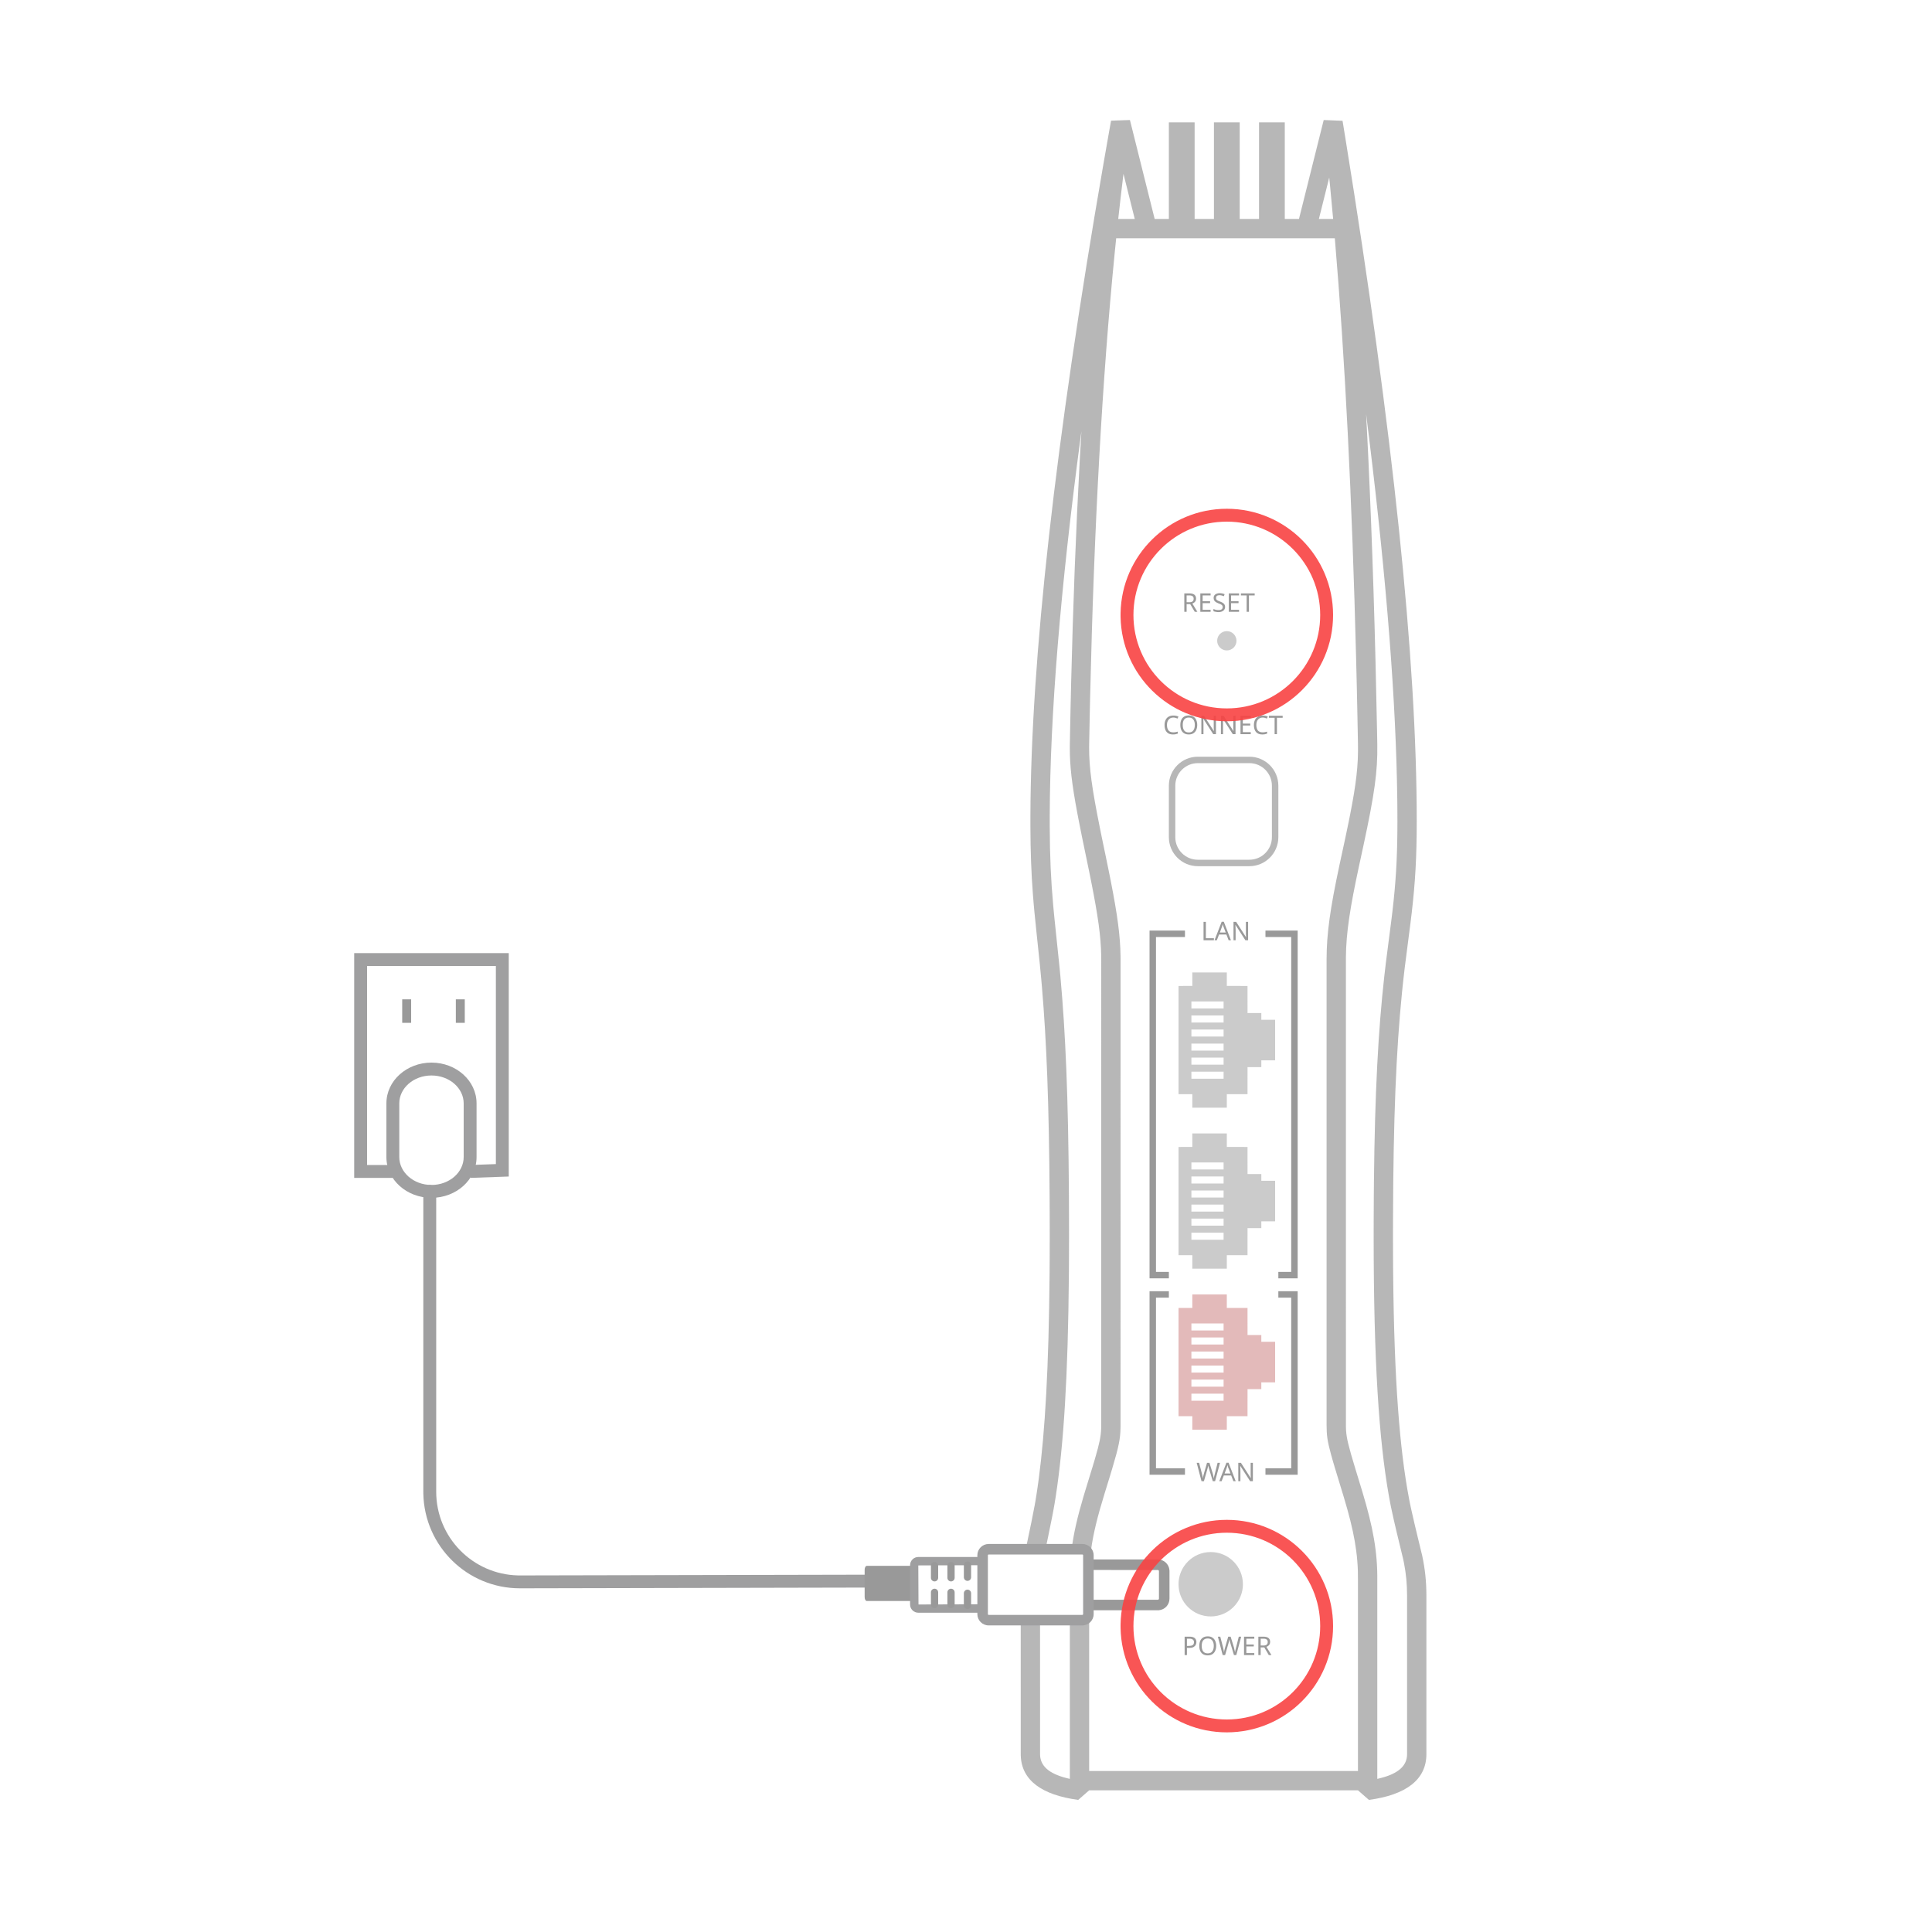
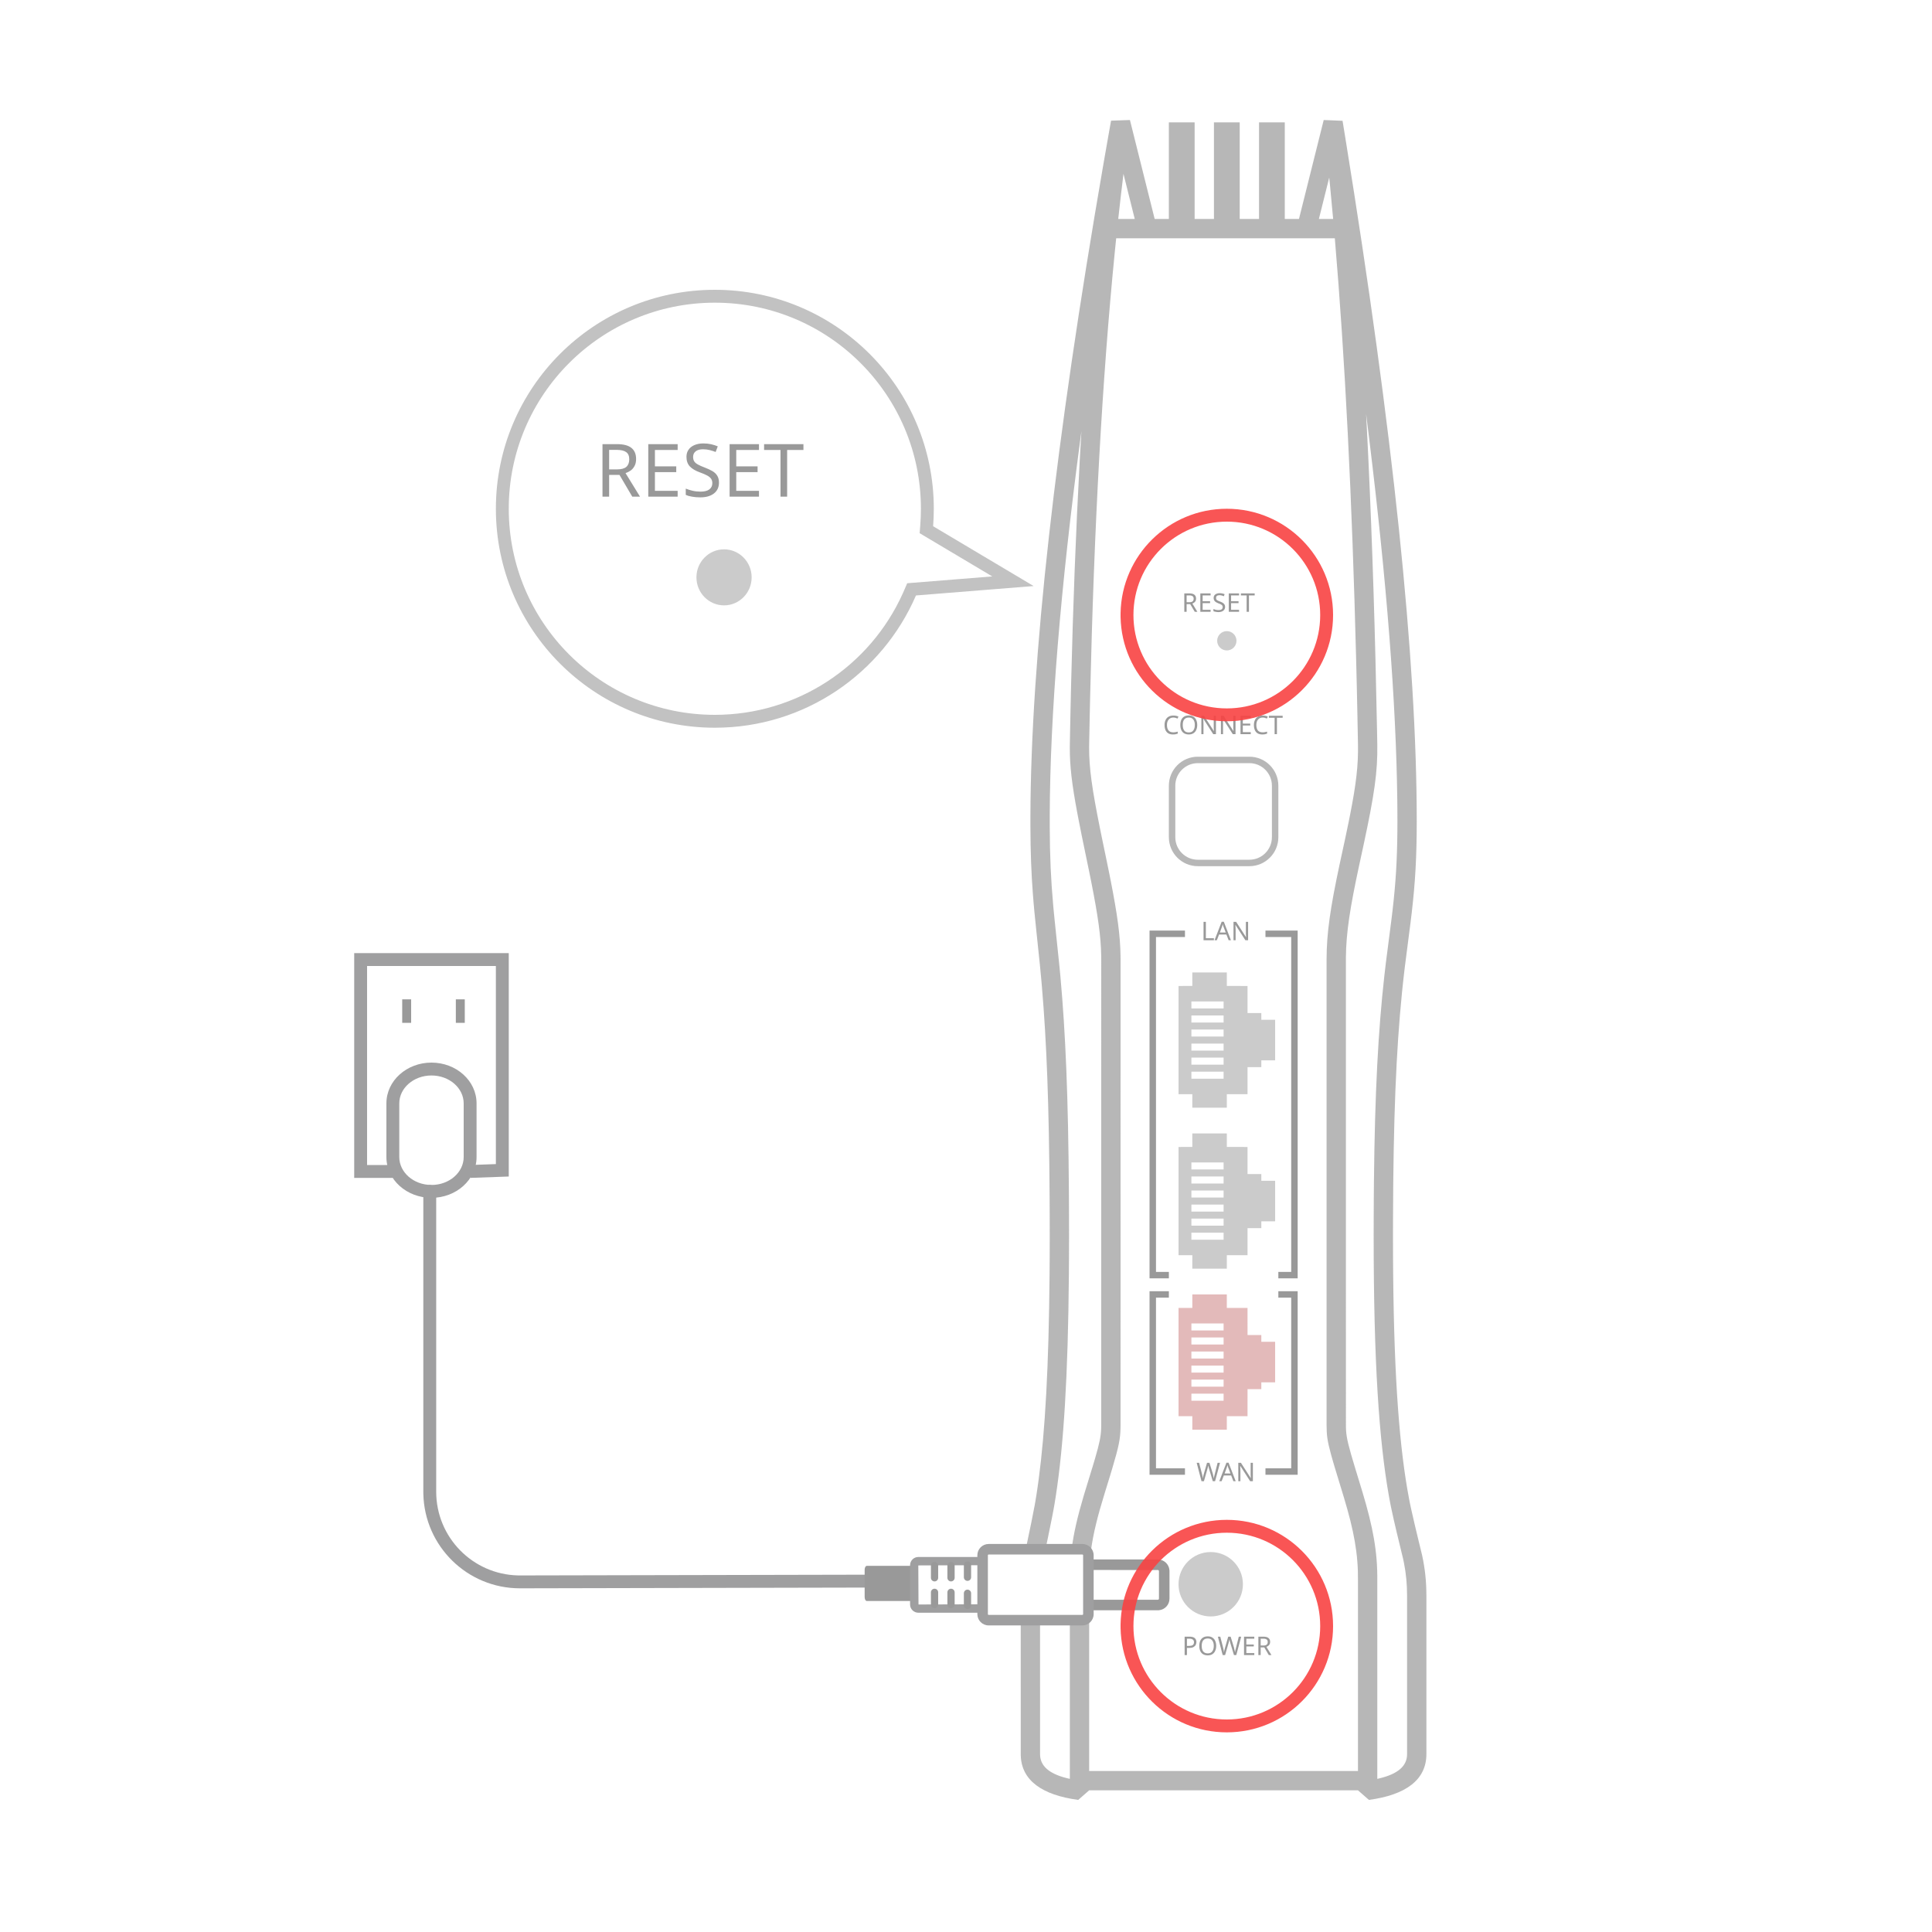
<svg xmlns="http://www.w3.org/2000/svg" width="300px" height="300px" viewBox="0 0 300 300" version="1.1">
-   <g id="img/wifi6/img_add_m6_01" stroke="none" stroke-width="1" fill="none" fill-rule="evenodd">
+   <g id="img/M6说明图/img_m6a_Reset" stroke="none" stroke-width="1" fill="none" fill-rule="evenodd">
    <g id="编组-2备份-3" transform="translate(158.4994, 18.6362)">
      <path d="M47.045,0 L49.971,0.121 L50.427,2.919 C57.802,48.415 61.491,83.723 61.491,108.864 C61.491,114.427 61.258,118.386 60.722,123.015 L60.521,124.669 L59.636,131.555 L59.429,133.338 L59.28,134.723 L59.184,135.66 C58.308,144.464 57.85,154.901 57.807,170.878 L57.803,173.438 L57.811,176.653 L57.829,179.114 C57.984,195.782 58.847,206.457 60.303,214.117 L60.446,214.846 L60.635,215.732 C61.229,218.433 62.262,222.567 62.33,222.885 C62.781,224.998 62.991,226.878 62.991,229.228 L62.991,253.741 C62.991,257.73 59.802,260.081 54.065,260.851 L52.366,259.364 L10.626,259.364 L8.926,260.851 C3.306,260.097 0.132,257.826 0.005,253.983 L0.001,253.741 L0,233 L3,233 L3.001,253.741 C3.001,255.497 4.271,256.752 7.164,257.476 L7.458,257.546 L7.626,257.583 L7.625,233 L10.625,233 L10.626,256.363 L52.366,256.363 L52.366,226.814 C52.415,222.651 51.729,219.027 50.178,213.877 L48.775,209.268 L48.478,208.26 L48.205,207.298 C47.581,205.034 47.498,204.174 47.491,202.638 L47.491,130.364 C47.491,126.255 48.086,122.28 49.488,115.706 L50.401,111.478 L50.919,108.996 L51.129,107.947 C52.1,103.021 52.423,100.165 52.366,96.955 L52.284,92.65 L52.191,88.296 L52.08,83.672 C51.449,58.696 50.346,36.925 48.771,18.362 L14.821,18.362 L14.595,20.601 C12.657,40.134 11.384,63.127 10.776,89.578 L10.708,92.703 L10.625,96.955 L10.62,97.443 C10.61,100.616 11.063,103.819 12.309,110.014 L12.611,111.498 L13.335,114.977 L13.751,117.015 L13.969,118.109 C15.016,123.436 15.452,126.631 15.497,129.813 L15.501,130.364 L15.499,202.726 L15.494,203.09 C15.457,204.804 15.241,205.935 14.208,209.395 L13.875,210.499 L12.995,213.361 C11.954,216.729 11.276,219.42 10.921,222.001 L7.893,222.001 C8.213,219.455 8.821,216.857 9.744,213.744 L9.936,213.104 L11.258,208.786 L11.535,207.852 C12.24,205.435 12.437,204.422 12.486,203.228 L12.5,202.616 L12.501,130.364 L12.496,129.794 C12.447,126.748 11.998,123.579 10.918,118.146 L10.597,116.557 L9.477,111.146 L8.981,108.645 L8.783,107.609 C7.934,103.078 7.611,100.299 7.62,97.457 L7.626,96.901 L7.66,95.08 L7.736,91.328 L7.821,87.62 C8.12,75.335 8.564,63.8 9.153,53.016 L9.243,51.404 L9.421,48.335 L9.296,49.263 C6.155,72.794 4.557,92.384 4.502,108.029 L4.502,109.667 C4.519,114.404 4.685,117.955 5.041,121.94 L5.106,122.648 L5.241,124.022 L6.036,131.67 L6.167,133.071 C6.948,141.697 7.383,151.601 7.48,166.671 L7.496,170.059 L7.501,173.438 L7.493,176.725 L7.478,179.172 C7.347,195.212 6.649,205.804 5.463,213.549 L5.405,213.922 L5.23,215 L5.061,215.942 L4.873,216.923 C4.672,217.954 4.435,219.108 4.217,220.158 L3.828,222 L0.761,222 L1.629,217.849 C1.83,216.859 2.022,215.888 2.164,215.111 L2.272,214.501 L2.443,213.446 L2.616,212.299 L2.785,211.088 C3.774,203.678 4.36,193.681 4.478,179.111 L4.494,176.654 L4.501,173.438 L4.498,170.862 L4.485,167.516 C4.404,152.828 4.008,143.044 3.294,134.645 L3.174,133.281 L2.966,131.103 L2.437,126.049 L2.119,122.924 L2.003,121.627 L1.893,120.28 C1.638,116.935 1.515,113.713 1.502,109.643 L1.502,108.091 C1.58,83.746 5.356,50.031 12.824,6.926 L13.528,2.899 L14.024,0.101 L16.956,0 L20.797,15.363 L23.001,15.363 L23.001,0.364 L27.001,0.364 L27.001,15.363 L30.001,15.363 L30.001,0.364 L34.001,0.364 L34.001,15.363 L37.001,15.363 L37.001,0.364 L41.001,0.364 L41.001,15.363 L43.204,15.363 L47.045,0 Z M53.631,45.655 L53.836,49.67 L53.986,52.77 C54.596,65.777 55.045,79.877 55.332,95.072 L55.365,96.901 C55.442,101.192 54.907,104.77 53.242,112.539 L52.551,115.733 C51.141,122.275 50.527,126.171 50.492,130.015 L50.494,202.818 L50.504,203.218 L50.517,203.467 C50.593,204.706 50.883,205.88 51.941,209.375 L53.055,213.026 C54.685,218.438 55.42,222.323 55.366,226.832 L55.366,257.583 L55.533,257.546 C58.634,256.836 59.991,255.556 59.991,253.741 L59.991,229.228 C59.991,227.289 59.837,225.731 59.502,224.027 L59.363,223.368 L58.367,219.253 L57.911,217.295 C57.738,216.535 57.583,215.827 57.468,215.255 L57.289,214.322 L57.154,213.579 C55.629,204.933 54.803,192.754 54.803,173.438 L54.807,170.887 L54.822,167.523 L54.843,165.02 C54.988,150.83 55.521,141.318 56.45,132.989 L56.701,130.839 L57.583,123.988 L57.741,122.676 C58.212,118.61 58.442,115.089 58.484,110.46 L58.491,108.864 L58.485,107.194 L58.469,105.494 C58.279,90.346 56.827,71.693 54.114,49.54 L53.631,45.655 Z M15.953,8.357 C15.671,10.637 15.4,12.973 15.14,15.364 L17.704,15.363 L15.953,8.357 Z M47.903,8.936 L46.297,15.363 L48.51,15.363 C48.363,13.722 48.213,12.106 48.059,10.517 L47.903,8.936 Z" id="形状结合" fill-opacity="0.7" fill="#999999" fill-rule="nonzero" />
      <path d="M35.501,98.864 L27.501,98.864 C25.015,98.864 23.001,100.879 23.001,103.364 L23.001,111.364 C23.001,113.849 25.015,115.864 27.501,115.864 L35.501,115.864 C37.986,115.864 40.001,113.849 40.001,111.364 L40.001,103.364 C40.001,100.879 37.986,98.864 35.501,98.864 Z M27.501,99.864 L35.501,99.864 C37.434,99.864 39.001,101.431 39.001,103.364 L39.001,111.364 C39.001,113.297 37.434,114.864 35.501,114.864 L27.501,114.864 C25.568,114.864 24.001,113.297 24.001,111.364 L24.001,103.364 C24.001,101.431 25.568,99.864 27.501,99.864 Z" id="矩形备份-9" fill-opacity="0.7" fill="#999999" fill-rule="nonzero" />
      <text id="CONNECT备份" font-family="PingFangSC-Semibold, PingFang SC" font-size="4" font-weight="500" fill="#999999">
        <tspan x="22.081" y="95.364">CONNECT</tspan>
      </text>
      <text id="WAN" font-family="PingFangSC-Semibold, PingFang SC" font-size="4" font-weight="500" fill="#999999">
        <tspan x="27.273" y="211.364">WAN</tspan>
      </text>
      <text id="LAN" font-family="PingFangSC-Semibold, PingFang SC" font-size="4" font-weight="500" fill="#999999">
        <tspan x="27.995" y="127.364">LAN</tspan>
      </text>
      <text id="POWER备份" font-family="PingFangSC-Semibold, PingFang SC" font-size="4" font-weight="500" fill="#999999">
        <tspan x="25.057" y="238.364">POWER</tspan>
      </text>
      <text id="RESET备份" font-family="PingFangSC-Semibold, PingFang SC" font-size="4" font-weight="500" fill="#999999">
        <tspan x="25.007" y="76.364">RESET</tspan>
      </text>
      <circle id="椭圆形备份-2" fill-opacity="0.5" fill="#999999" cx="32.001" cy="80.864" r="1.5" />
      <circle id="椭圆形备份-3" fill-opacity="0.5" fill="#999999" cx="29.501" cy="227.364" r="5" />
      <path d="M32.001,132.364 L32.001,134.463 L35.215,134.464 L35.216,138.664 L37.358,138.664 L37.359,139.714 L39.501,139.714 L39.501,146.014 L37.359,146.014 L37.358,147.064 L35.216,147.064 L35.215,151.264 L32.001,151.264 L32.001,153.364 L26.643,153.364 L26.644,151.264 L24.501,151.264 L24.501,134.464 L26.644,134.463 L26.643,132.364 L32.001,132.364 Z M31.501,147.773 L26.501,147.773 L26.501,148.864 L31.501,148.864 L31.501,147.773 Z M31.501,145.591 L26.501,145.591 L26.501,146.682 L31.501,146.682 L31.501,145.591 Z M31.501,143.409 L26.501,143.409 L26.501,144.5 L31.501,144.5 L31.501,143.409 Z M31.501,141.227 L26.501,141.227 L26.501,142.318 L31.501,142.318 L31.501,141.227 Z M31.501,139.046 L26.501,139.046 L26.501,140.137 L31.501,140.137 L31.501,139.046 Z M31.501,136.864 L26.501,136.864 L26.501,137.955 L31.501,137.955 L31.501,136.864 Z" id="形状结合" fill-opacity="0.5" fill="#999999" />
      <path d="M32.001,157.364 L32.001,159.463 L35.215,159.464 L35.216,163.664 L37.358,163.664 L37.359,164.714 L39.501,164.714 L39.501,171.014 L37.359,171.014 L37.358,172.064 L35.216,172.064 L35.215,176.264 L32.001,176.264 L32.001,178.364 L26.643,178.364 L26.644,176.264 L24.501,176.264 L24.501,159.464 L26.644,159.463 L26.643,157.364 L32.001,157.364 Z M31.501,172.773 L26.501,172.773 L26.501,173.864 L31.501,173.864 L31.501,172.773 Z M31.501,170.591 L26.501,170.591 L26.501,171.682 L31.501,171.682 L31.501,170.591 Z M31.501,168.409 L26.501,168.409 L26.501,169.5 L31.501,169.5 L31.501,168.409 Z M31.501,166.227 L26.501,166.227 L26.501,167.318 L31.501,167.318 L31.501,166.227 Z M31.501,164.046 L26.501,164.046 L26.501,165.137 L31.501,165.137 L31.501,164.046 Z M31.501,161.864 L26.501,161.864 L26.501,162.955 L31.501,162.955 L31.501,161.864 Z" id="形状结合" fill-opacity="0.5" fill="#999999" />
      <path d="M32.001,182.364 L32.001,184.463 L35.215,184.464 L35.216,188.664 L37.358,188.664 L37.359,189.714 L39.501,189.714 L39.501,196.014 L37.359,196.014 L37.358,197.064 L35.216,197.064 L35.215,201.264 L32.001,201.264 L32.001,203.364 L26.643,203.364 L26.644,201.264 L24.501,201.264 L24.501,184.464 L26.644,184.463 L26.643,182.364 L32.001,182.364 Z M31.501,197.773 L26.501,197.773 L26.501,198.864 L31.501,198.864 L31.501,197.773 Z M31.501,195.591 L26.501,195.591 L26.501,196.682 L31.501,196.682 L31.501,195.591 Z M31.501,193.409 L26.501,193.409 L26.501,194.5 L31.501,194.5 L31.501,193.409 Z M31.501,191.227 L26.501,191.227 L26.501,192.318 L31.501,192.318 L31.501,191.227 Z M31.501,189.046 L26.501,189.046 L26.501,190.137 L31.501,190.137 L31.501,189.046 Z M31.501,186.864 L26.501,186.864 L26.501,187.955 L31.501,187.955 L31.501,186.864 Z" id="形状结合" fill-opacity="0.5" fill="#C97676" />
      <polyline id="直线-15" stroke="#999999" stroke-linecap="square" points="22.501 182.364 20.501 182.364 20.501 209.864 25.001 209.864" />
      <polyline id="直线-15备份" stroke="#999999" stroke-linecap="square" points="40.501 182.364 42.501 182.364 42.501 209.864 38.501 209.864" />
      <polyline id="直线-15" stroke="#999999" stroke-linecap="square" transform="translate(22.75061, 152.8638) scale(1, -1) translate(-22.75061, -152.8638) " points="22.501 126.364 20.501 126.364 20.501 179.364 25.001 179.364" />
      <polyline id="直线-15备份" stroke="#999999" stroke-linecap="square" transform="translate(40.50062, 152.8638) scale(1, -1) translate(-40.50062, -152.8638) " points="40.501 126.364 42.501 126.364 42.501 179.364 38.501 179.364" />
    </g>
    <path d="M66.733,184 C67.246,184 67.669,184.386 67.726,184.883 L67.733,185 L67.733,231.633 C67.733,238.711 73.388,244.467 80.426,244.63 L80.733,244.633 L142.5,244.5 L142.5,246.5 L80.733,246.633 C72.554,246.633 65.903,240.087 65.736,231.947 L65.733,231.633 L65.733,185 C65.733,184.448 66.181,184 66.733,184 Z" id="Stroke-36" fill="#9F9FA0" fill-rule="nonzero" />
    <g id="编组" transform="translate(157.9294, 246.0708) rotate(-270) translate(-157.9294, -246.0708) translate(151.6063, 222.4031)">
      <path d="M8.856,47.001 C8.856,47.186 8.584,47.335 8.249,47.335 L4.004,47.335 C3.669,47.335 3.398,47.186 3.398,47.001 L3.398,39.67 C3.398,39.485 3.669,39.335 4.004,39.335 L8.249,39.335 C8.584,39.335 8.856,39.485 8.856,39.67 L8.856,47.001 Z" id="Fill-37" fill="#999999" fill-rule="nonzero" />
      <path d="M8.491,0 C9.438,0 10.214,0.729 10.29,1.657 L10.296,1.805 L10.295,12.999 L8.66,12.999 L8.661,1.805 C8.661,1.73 8.612,1.666 8.545,1.644 L8.491,1.635 L4.211,1.635 C4.136,1.635 4.072,1.684 4.049,1.751 L4.041,1.805 L4.04,12.999 L2.405,12.999 L2.406,1.805 C2.406,0.858 3.135,0.081 4.063,0.006 L4.211,0 L8.491,0 Z" id="路径" fill="#999999" fill-rule="nonzero" />
      <path d="M9.396,28.461 L3.299,28.461 C2.593,28.461 2.021,29.033 2.021,29.739 L2.021,39.003 C2.021,39.71 2.593,40.282 3.299,40.282 L9.396,40.282 C10.102,40.282 10.674,39.71 10.674,39.003 L10.674,29.739 C10.674,29.033 10.102,28.461 9.396,28.461 M9.367,29.769 L9.396,38.973 L3.329,39.003 L3.299,29.769 L9.367,29.769" id="Fill-41" fill="#9F9FA0" />
      <path d="M10.891,11.775 L1.756,11.775 C0.786,11.775 0,12.562 0,13.53 L0,28.078 C0,29.048 0.786,29.834 1.756,29.834 L10.891,29.834 C11.86,29.834 12.646,29.048 12.646,28.078 L12.646,13.53 C12.646,12.562 11.86,11.775 10.891,11.775 M10.891,13.41 C10.958,13.41 11.011,13.464 11.011,13.53 L11.011,28.078 C11.011,28.145 10.958,28.198 10.891,28.198 L1.756,28.198 C1.689,28.198 1.635,28.145 1.635,28.078 L1.635,13.53 C1.635,13.464 1.689,13.41 1.756,13.41 L10.891,13.41" id="Fill-43" fill="#9F9FA0" />
      <path d="M9.963,36.48 C9.963,36.792 9.711,37.043 9.4,37.043 L7.51,37.043 C7.198,37.043 6.947,36.792 6.947,36.48 C6.947,36.169 7.198,35.918 7.51,35.918 L9.4,35.918 C9.711,35.918 9.963,36.169 9.963,36.48" id="Fill-91" fill="#999999" fill-rule="nonzero" />
      <path d="M5.813,36.48 C5.813,36.792 5.562,37.043 5.251,37.043 L3.36,37.043 C3.049,37.043 2.797,36.792 2.797,36.48 C2.797,36.169 3.049,35.918 3.36,35.918 L5.251,35.918 C5.562,35.918 5.813,36.169 5.813,36.48" id="Fill-92" fill="#999999" fill-rule="nonzero" />
      <path d="M9.963,33.924 C9.963,34.234 9.711,34.485 9.4,34.485 L7.51,34.485 C7.198,34.485 6.947,34.234 6.947,33.924 C6.947,33.612 7.198,33.36 7.51,33.36 L9.4,33.36 C9.711,33.36 9.963,33.612 9.963,33.924" id="Fill-93" fill="#999999" fill-rule="nonzero" />
      <path d="M5.813,33.924 C5.813,34.234 5.562,34.485 5.251,34.485 L3.36,34.485 C3.049,34.485 2.797,34.234 2.797,33.924 C2.797,33.612 3.049,33.36 3.36,33.36 L5.251,33.36 C5.562,33.36 5.813,33.612 5.813,33.924" id="Fill-94" fill="#999999" fill-rule="nonzero" />
      <path d="M10.107,31.366 C10.107,31.677 9.855,31.928 9.544,31.928 L7.654,31.928 C7.342,31.928 7.091,31.677 7.091,31.366 C7.091,31.054 7.342,30.804 7.654,30.804 L9.544,30.804 C9.855,30.804 10.107,31.054 10.107,31.366" id="Fill-95" fill="#999999" fill-rule="nonzero" />
      <path d="M5.73,31.366 C5.73,31.677 5.478,31.928 5.167,31.928 L3.277,31.928 C2.965,31.928 2.714,31.677 2.714,31.366 C2.714,31.054 2.965,30.804 3.277,30.804 L5.167,30.804 C5.478,30.804 5.73,31.054 5.73,31.366" id="Fill-96" fill="#999999" fill-rule="nonzero" />
    </g>
    <polygon id="Stroke-101" fill="#9F9FA0" fill-rule="nonzero" points="79 148 79 182.689 73.036 182.902 72.964 180.904 76.999 180.759 76.999 149.999 56.999 149.999 56.999 180.903 61 180.903 61 182.903 55 182.903 55 148" />
    <path d="M67,165 C63.158,165 60,167.807 60,171.333 L60,179.667 C60,183.193 63.158,186 67,186 C70.842,186 74,183.193 74,179.667 L74,171.333 C74,167.807 70.842,165 67,165 Z M67,167 C69.786,167 72,168.968 72,171.333 L72,179.667 C72,182.032 69.786,184 67,184 C64.214,184 62,182.032 62,179.667 L62,171.333 C62,168.968 64.214,167 67,167 Z" id="Stroke-103" fill="#9F9FA0" fill-rule="nonzero" />
    <polygon id="Fill-104" fill="#999999" fill-rule="nonzero" points="70.782 158.827 72.17 158.827 72.17 155.177 70.782 155.177" />
    <polygon id="Fill-105" fill="#999999" fill-rule="nonzero" points="62.455 158.827 63.843 158.827 63.843 155.177 62.455 155.177" />
    <path d="M174.003,95.178 C174.174,86.215 181.495,79 190.499,79 C199.612,79 207,86.388 207,95.499 C207,104.612 199.612,112 190.499,112 C181.495,112 174.174,104.785 174.003,95.82 L174,95.499 L174.003,95.178 Z M176,95.499 C176,103.508 182.492,110 190.499,110 C198.508,110 205,103.508 205,95.499 C205,87.492 198.508,81 190.499,81 C182.492,81 176,87.492 176,95.499 Z" id="Fill-20" fill-opacity="0.9" fill="#F84343" fill-rule="nonzero" />
    <path d="M174.003,252.178 C174.174,243.215 181.495,236 190.499,236 C199.612,236 207,243.388 207,252.499 C207,261.612 199.612,269 190.499,269 C181.495,269 174.174,261.785 174.003,252.82 L174,252.499 L174.003,252.178 Z M176,252.499 C176,260.508 182.492,267 190.499,267 C198.508,267 205,260.508 205,252.499 C205,244.492 198.508,238 190.499,238 C182.492,238 176,244.492 176,252.499 Z" id="Fill-20备份" fill-opacity="0.9" fill="#F84343" fill-rule="nonzero" />
+     <g id="编组-3" transform="translate(77, 45)" fill="#999999">
+       <g id="编组-2" transform="translate(14, 20.1216)">
+         <text id="RESET备份" font-family="PingFangSC-Semibold, PingFang SC" font-size="11.429" font-weight="500">
+           <tspan x="1.446" y="12">RESET</tspan>
+         </text>
+         <ellipse id="椭圆形备份-2" fill-opacity="0.5" cx="21.429" cy="24.529" rx="4.286" ry="4.35" />
+       </g>
+       <path d="M34,0 C52.778,0 68,15.222 68,34 C68,34.912 67.964,35.816 67.894,36.711 L83.5,46 L65.23,47.463 C60.015,59.544 47.995,68 34,68 C15.222,68 0,52.778 0,34 C0,15.222 15.222,0 34,0 Z M34,2 C16.327,2 2,16.327 2,34 C2,51.673 16.327,66 34,66 C46.745,66 58.108,58.481 63.218,47.07 L63.394,46.67 L63.871,45.565 L77.082,44.507 L65.802,37.793 L65.9,36.553 C65.966,35.707 66,34.856 66,34 C66,16.327 51.673,2 34,2 Z" id="形状结合" fill-rule="nonzero" opacity="0.6" />
+     </g>
  </g>
</svg>
